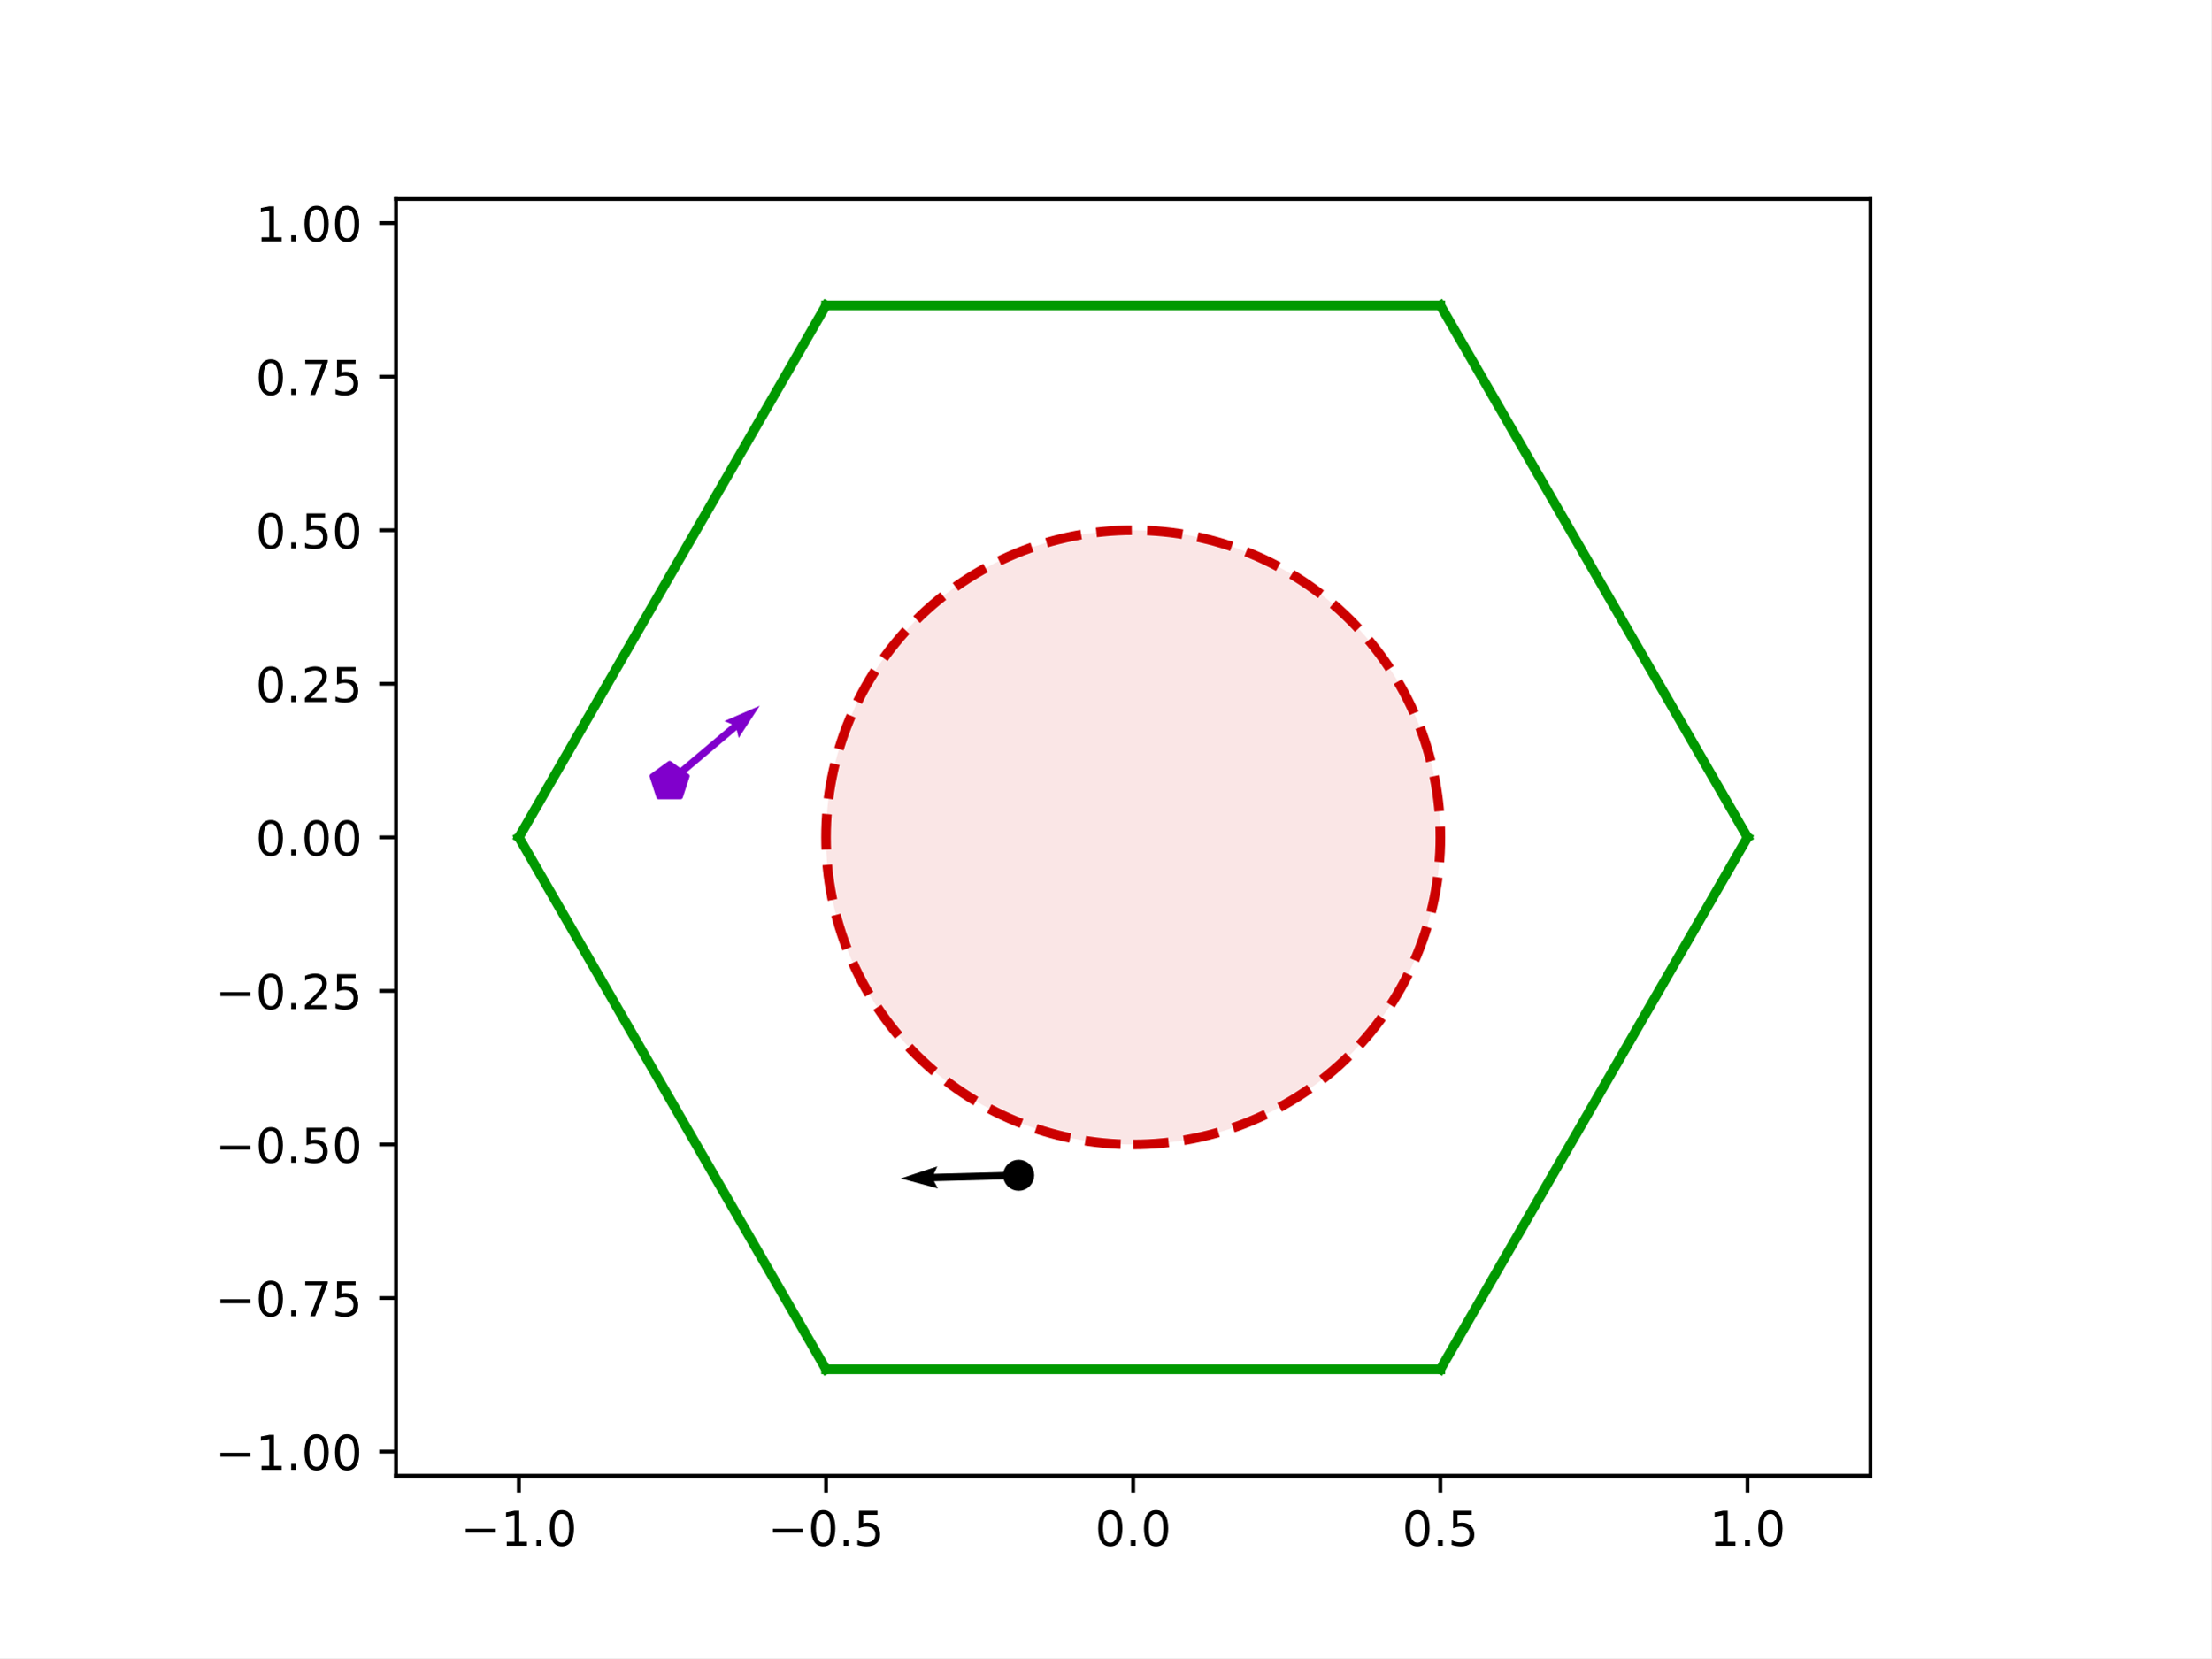
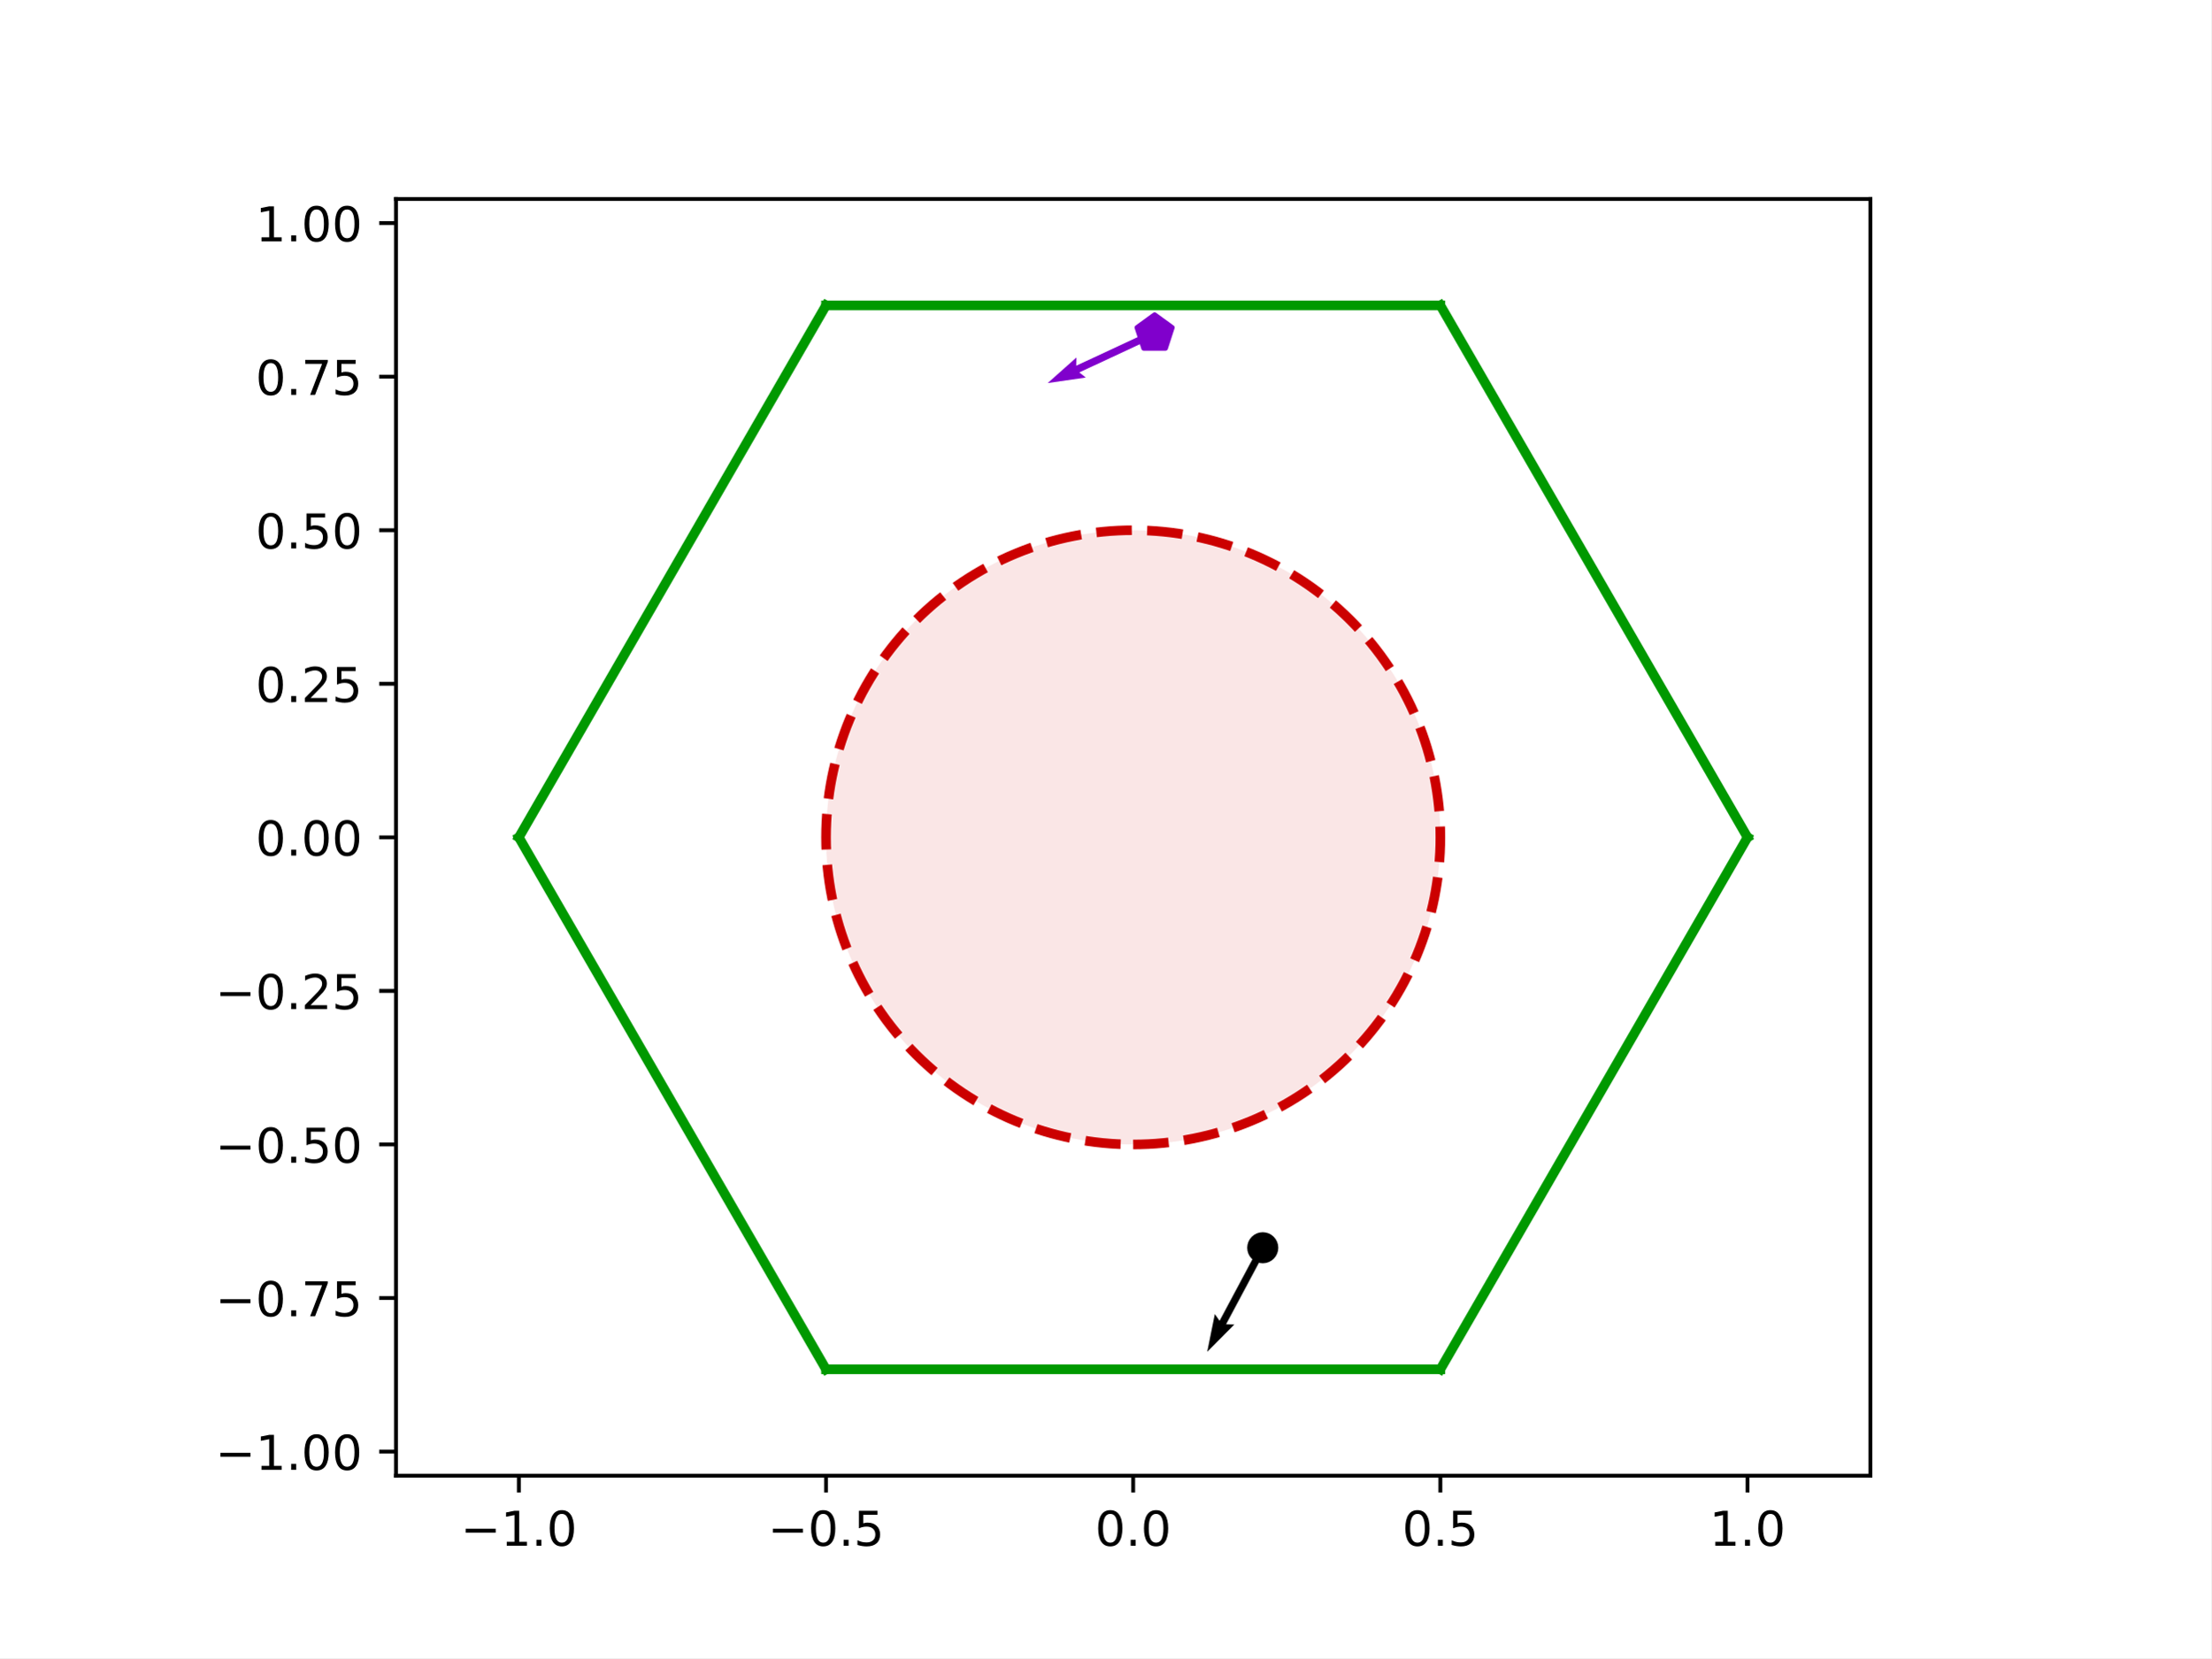
<svg xmlns="http://www.w3.org/2000/svg" xmlns:xlink="http://www.w3.org/1999/xlink" height="345.6pt" version="1.1" viewBox="0 0 460.8 345.6" width="460.8pt">
  <defs>
    <style type="text/css">
*{stroke-linecap:butt;stroke-linejoin:round;}
  </style>
  </defs>
  <g id="figure_1">
    <g id="patch_1">
      <path d="M 0 345.6  L 460.8 345.6  L 460.8 0  L 0 0  z " style="fill:#ffffff;" />
    </g>
    <g id="axes_1">
      <g id="patch_2">
        <path d="M 82.52 307.584  L 389.8 307.584  L 389.8 41.472  L 82.52 41.472  z " style="fill:#ffffff;" />
      </g>
      <g id="PathCollection_1">
        <defs>
-           <path d="M 0 2.739  C 0.726 2.739 1.423 2.45 1.936 1.936  C 2.45 1.423 2.739 0.726 2.739 0  C 2.739 -0.726 2.45 -1.423 1.936 -1.936  C 1.423 -2.45 0.726 -2.739 0 -2.739  C -0.726 -2.739 -1.423 -2.45 -1.936 -1.936  C -2.45 -1.423 -2.739 -0.726 -2.739 0  C -2.739 0.726 -2.45 1.423 -1.936 1.936  C -1.423 2.45 -0.726 2.739 0 2.739  z " id="ma1fc1017d5" style="stroke:#000000;" />
+           <path d="M 0 2.739  C 0.726 2.739 1.423 2.45 1.936 1.936  C 2.45 1.423 2.739 0.726 2.739 0  C 2.739 -0.726 2.45 -1.423 1.936 -1.936  C 1.423 -2.45 0.726 -2.739 0 -2.739  C -0.726 -2.739 -1.423 -2.45 -1.936 -1.936  C -2.45 -1.423 -2.739 -0.726 -2.739 0  C -2.739 0.726 -2.45 1.423 -1.936 1.936  C -1.423 2.45 -0.726 2.739 0 2.739  z " id="mc7f59e2af0" style="stroke:#000000;" />
        </defs>
-         <g clip-path="url(#p1151921d47)">
-           <use style="stroke:#000000;" x="212.292" xlink:href="#ma1fc1017d5" y="244.964" />
+         <g clip-path="url(#pfc852ffa9d)">
+           <use style="stroke:#000000;" x="263.161" xlink:href="#mc7f59e2af0" y="260.074" />
        </g>
      </g>
      <g id="Quiver_1">
-         <path clip-path="url(#p1151921d47)" d="M 212.313 245.732  L 194.651 246.204  L 195.46 247.72  L 187.719 245.621  L 195.337 243.112  L 194.61 244.668  L 212.272 244.196  L 212.313 245.732  " />
+         <path clip-path="url(#pfc852ffa9d)" d="M 263.839 260.436  L 255.521 276.024  L 257.238 276.069  L 251.588 281.762  L 253.172 273.899  L 254.165 275.3  L 262.484 259.712  L 263.839 260.436  " />
      </g>
      <g id="PathCollection_2">
        <defs>
-           <path d="M 0 -3.873  L -3.683 -1.197  L -2.276 3.133  L 2.276 3.133  L 3.683 -1.197  z " id="m26b3611d94" style="stroke:#8000cc;" />
+           <path d="M 0 -3.873  L -3.683 -1.197  L -2.276 3.133  L 2.276 3.133  L 3.683 -1.197  z " id="m9d5b605264" style="stroke:#8000cc;" />
        </defs>
-         <g clip-path="url(#p1151921d47)">
-           <use style="fill:#8000cc;stroke:#8000cc;" x="139.542" xlink:href="#m26b3611d94" y="162.956" />
+         <g clip-path="url(#pfc852ffa9d)">
+           <use style="fill:#8000cc;stroke:#8000cc;" x="240.624" xlink:href="#m9d5b605264" y="69.463" />
        </g>
      </g>
      <g id="Quiver_2">
-         <path clip-path="url(#p1151921d47)" d="M 139.046 162.369  L 152.547 150.971  L 150.969 150.292  L 158.325 147.097  L 153.942 153.814  L 153.538 152.144  L 140.038 163.543  L 139.046 162.369  " style="fill:#8000cc;" />
+         <path clip-path="url(#pfc852ffa9d)" d="M 240.949 70.159  L 224.931 77.616  L 226.276 78.685  L 218.339 79.838  L 224.33 74.507  L 224.282 76.224  L 240.3 68.767  L 240.949 70.159  " style="fill:#8000cc;" />
      </g>
      <g id="patch_3">
-         <path clip-path="url(#p1151921d47)" d="M 236.16 238.545  C 253.137 238.545 269.422 231.799 281.427 219.795  C 293.431 207.79 300.177 191.505 300.177 174.528  C 300.177 157.551 293.431 141.266 281.427 129.261  C 269.422 117.257 253.137 110.511 236.16 110.511  C 219.183 110.511 202.898 117.257 190.893 129.261  C 178.889 141.266 172.143 157.551 172.143 174.528  C 172.143 191.505 178.889 207.79 190.893 219.795  C 202.898 231.799 219.183 238.545 236.16 238.545  z " style="fill:#cc0000;fill-opacity:0.1;stroke:#cc0000;stroke-dasharray:7.4,3.2;stroke-dashoffset:0;stroke-linejoin:miter;stroke-width:2;" />
+         <path clip-path="url(#pfc852ffa9d)" d="M 236.16 238.545  C 253.137 238.545 269.422 231.799 281.427 219.795  C 293.431 207.79 300.177 191.505 300.177 174.528  C 300.177 157.551 293.431 141.266 281.427 129.261  C 269.422 117.257 253.137 110.511 236.16 110.511  C 219.183 110.511 202.898 117.257 190.893 129.261  C 178.889 141.266 172.143 157.551 172.143 174.528  C 172.143 191.505 178.889 207.79 190.893 219.795  C 202.898 231.799 219.183 238.545 236.16 238.545  z " style="fill:#cc0000;fill-opacity:0.1;stroke:#cc0000;stroke-dasharray:7.4,3.2;stroke-dashoffset:0;stroke-linejoin:miter;stroke-width:2;" />
      </g>
      <g id="matplotlib.axis_1">
        <g id="xtick_1">
          <g id="line2d_1">
            <defs>
-               <path d="M 0 0  L 0 3.5  " id="ma871461a8f" style="stroke:#000000;stroke-width:0.8;" />
-             </defs>
-             <g>
-               <use style="stroke:#000000;stroke-width:0.8;" x="108.127" xlink:href="#ma871461a8f" y="307.584" />
+               <path d="M 0 0  L 0 3.5  " id="m136d98840f" style="stroke:#000000;stroke-width:0.8;" />
+             </defs>
+             <g>
+               <use style="stroke:#000000;stroke-width:0.8;" x="108.127" xlink:href="#m136d98840f" y="307.584" />
            </g>
          </g>
          <g id="text_1">
            <defs>
              <path d="M 10.594 35.5  L 73.188 35.5  L 73.188 27.203  L 10.594 27.203  z " id="DejaVuSans-2212" />
              <path d="M 12.406 8.297  L 28.516 8.297  L 28.516 63.922  L 10.984 60.406  L 10.984 69.391  L 28.422 72.906  L 38.281 72.906  L 38.281 8.297  L 54.391 8.297  L 54.391 0  L 12.406 0  z " id="DejaVuSans-31" />
              <path d="M 10.688 12.406  L 21 12.406  L 21 0  L 10.688 0  z " id="DejaVuSans-2e" />
              <path d="M 31.781 66.406  Q 24.172 66.406 20.328 58.906  Q 16.5 51.422 16.5 36.375  Q 16.5 21.391 20.328 13.891  Q 24.172 6.391 31.781 6.391  Q 39.453 6.391 43.281 13.891  Q 47.125 21.391 47.125 36.375  Q 47.125 51.422 43.281 58.906  Q 39.453 66.406 31.781 66.406  z M 31.781 74.219  Q 44.047 74.219 50.516 64.516  Q 56.984 54.828 56.984 36.375  Q 56.984 17.969 50.516 8.266  Q 44.047 -1.422 31.781 -1.422  Q 19.531 -1.422 13.062 8.266  Q 6.594 17.969 6.594 36.375  Q 6.594 54.828 13.062 64.516  Q 19.531 74.219 31.781 74.219  z " id="DejaVuSans-30" />
            </defs>
            <g transform="translate(95.9854 322.1824)scale(0.1 -0.1)">
              <use xlink:href="#DejaVuSans-2212" />
              <use x="83.789" xlink:href="#DejaVuSans-31" />
              <use x="147.412" xlink:href="#DejaVuSans-2e" />
              <use x="179.199" xlink:href="#DejaVuSans-30" />
            </g>
          </g>
        </g>
        <g id="xtick_2">
          <g id="line2d_2">
            <g>
-               <use style="stroke:#000000;stroke-width:0.8;" x="172.143" xlink:href="#ma871461a8f" y="307.584" />
+               <use style="stroke:#000000;stroke-width:0.8;" x="172.143" xlink:href="#m136d98840f" y="307.584" />
            </g>
          </g>
          <g id="text_2">
            <defs>
              <path d="M 10.797 72.906  L 49.516 72.906  L 49.516 64.594  L 19.828 64.594  L 19.828 46.734  Q 21.969 47.469 24.109 47.828  Q 26.266 48.188 28.422 48.188  Q 40.625 48.188 47.75 41.5  Q 54.891 34.812 54.891 23.391  Q 54.891 11.625 47.562 5.094  Q 40.234 -1.422 26.906 -1.422  Q 22.312 -1.422 17.547 -0.641  Q 12.797 0.141 7.719 1.703  L 7.719 11.625  Q 12.109 9.234 16.797 8.062  Q 21.484 6.891 26.703 6.891  Q 35.156 6.891 40.078 11.328  Q 45.016 15.766 45.016 23.391  Q 45.016 31 40.078 35.438  Q 35.156 39.891 26.703 39.891  Q 22.75 39.891 18.812 39.016  Q 14.891 38.141 10.797 36.281  z " id="DejaVuSans-35" />
            </defs>
            <g transform="translate(160.002 322.1824)scale(0.1 -0.1)">
              <use xlink:href="#DejaVuSans-2212" />
              <use x="83.789" xlink:href="#DejaVuSans-30" />
              <use x="147.412" xlink:href="#DejaVuSans-2e" />
              <use x="179.199" xlink:href="#DejaVuSans-35" />
            </g>
          </g>
        </g>
        <g id="xtick_3">
          <g id="line2d_3">
            <g>
-               <use style="stroke:#000000;stroke-width:0.8;" x="236.16" xlink:href="#ma871461a8f" y="307.584" />
+               <use style="stroke:#000000;stroke-width:0.8;" x="236.16" xlink:href="#m136d98840f" y="307.584" />
            </g>
          </g>
          <g id="text_3">
            <g transform="translate(228.2084 322.1824)scale(0.1 -0.1)">
              <use xlink:href="#DejaVuSans-30" />
              <use x="63.623" xlink:href="#DejaVuSans-2e" />
              <use x="95.41" xlink:href="#DejaVuSans-30" />
            </g>
          </g>
        </g>
        <g id="xtick_4">
          <g id="line2d_4">
            <g>
-               <use style="stroke:#000000;stroke-width:0.8;" x="300.177" xlink:href="#ma871461a8f" y="307.584" />
+               <use style="stroke:#000000;stroke-width:0.8;" x="300.177" xlink:href="#m136d98840f" y="307.584" />
            </g>
          </g>
          <g id="text_4">
            <g transform="translate(292.225 322.1824)scale(0.1 -0.1)">
              <use xlink:href="#DejaVuSans-30" />
              <use x="63.623" xlink:href="#DejaVuSans-2e" />
              <use x="95.41" xlink:href="#DejaVuSans-35" />
            </g>
          </g>
        </g>
        <g id="xtick_5">
          <g id="line2d_5">
            <g>
-               <use style="stroke:#000000;stroke-width:0.8;" x="364.193" xlink:href="#ma871461a8f" y="307.584" />
+               <use style="stroke:#000000;stroke-width:0.8;" x="364.193" xlink:href="#m136d98840f" y="307.584" />
            </g>
          </g>
          <g id="text_5">
            <g transform="translate(356.2416 322.1824)scale(0.1 -0.1)">
              <use xlink:href="#DejaVuSans-31" />
              <use x="63.623" xlink:href="#DejaVuSans-2e" />
              <use x="95.41" xlink:href="#DejaVuSans-30" />
            </g>
          </g>
        </g>
      </g>
      <g id="matplotlib.axis_2">
        <g id="ytick_1">
          <g id="line2d_6">
            <defs>
-               <path d="M 0 0  L -3.5 0  " id="mc89514c8ea" style="stroke:#000000;stroke-width:0.8;" />
-             </defs>
-             <g>
-               <use style="stroke:#000000;stroke-width:0.8;" x="82.52" xlink:href="#mc89514c8ea" y="302.561" />
+               <path d="M 0 0  L -3.5 0  " id="mb2d171f699" style="stroke:#000000;stroke-width:0.8;" />
+             </defs>
+             <g>
+               <use style="stroke:#000000;stroke-width:0.8;" x="82.52" xlink:href="#mb2d171f699" y="302.561" />
            </g>
          </g>
          <g id="text_6">
            <g transform="translate(44.87485 306.3604)scale(0.1 -0.1)">
              <use xlink:href="#DejaVuSans-2212" />
              <use x="83.789" xlink:href="#DejaVuSans-31" />
              <use x="147.412" xlink:href="#DejaVuSans-2e" />
              <use x="179.199" xlink:href="#DejaVuSans-30" />
              <use x="242.822" xlink:href="#DejaVuSans-30" />
            </g>
          </g>
        </g>
        <g id="ytick_2">
          <g id="line2d_7">
            <g>
-               <use style="stroke:#000000;stroke-width:0.8;" x="82.52" xlink:href="#mc89514c8ea" y="270.553" />
+               <use style="stroke:#000000;stroke-width:0.8;" x="82.52" xlink:href="#mb2d171f699" y="270.553" />
            </g>
          </g>
          <g id="text_7">
            <defs>
              <path d="M 8.203 72.906  L 55.078 72.906  L 55.078 68.703  L 28.609 0  L 18.312 0  L 43.219 64.594  L 8.203 64.594  z " id="DejaVuSans-37" />
            </defs>
            <g transform="translate(44.87485 274.3521)scale(0.1 -0.1)">
              <use xlink:href="#DejaVuSans-2212" />
              <use x="83.789" xlink:href="#DejaVuSans-30" />
              <use x="147.412" xlink:href="#DejaVuSans-2e" />
              <use x="179.199" xlink:href="#DejaVuSans-37" />
              <use x="242.822" xlink:href="#DejaVuSans-35" />
            </g>
          </g>
        </g>
        <g id="ytick_3">
          <g id="line2d_8">
            <g>
-               <use style="stroke:#000000;stroke-width:0.8;" x="82.52" xlink:href="#mc89514c8ea" y="238.545" />
+               <use style="stroke:#000000;stroke-width:0.8;" x="82.52" xlink:href="#mb2d171f699" y="238.545" />
            </g>
          </g>
          <g id="text_8">
            <g transform="translate(44.87485 242.3438)scale(0.1 -0.1)">
              <use xlink:href="#DejaVuSans-2212" />
              <use x="83.789" xlink:href="#DejaVuSans-30" />
              <use x="147.412" xlink:href="#DejaVuSans-2e" />
              <use x="179.199" xlink:href="#DejaVuSans-35" />
              <use x="242.822" xlink:href="#DejaVuSans-30" />
            </g>
          </g>
        </g>
        <g id="ytick_4">
          <g id="line2d_9">
            <g>
-               <use style="stroke:#000000;stroke-width:0.8;" x="82.52" xlink:href="#mc89514c8ea" y="206.536" />
+               <use style="stroke:#000000;stroke-width:0.8;" x="82.52" xlink:href="#mb2d171f699" y="206.536" />
            </g>
          </g>
          <g id="text_9">
            <defs>
              <path d="M 19.188 8.297  L 53.609 8.297  L 53.609 0  L 7.328 0  L 7.328 8.297  Q 12.938 14.109 22.625 23.891  Q 32.328 33.688 34.812 36.531  Q 39.547 41.844 41.422 45.531  Q 43.312 49.219 43.312 52.781  Q 43.312 58.594 39.234 62.25  Q 35.156 65.922 28.609 65.922  Q 23.969 65.922 18.812 64.312  Q 13.672 62.703 7.812 59.422  L 7.812 69.391  Q 13.766 71.781 18.938 73  Q 24.125 74.219 28.422 74.219  Q 39.75 74.219 46.484 68.547  Q 53.219 62.891 53.219 53.422  Q 53.219 48.922 51.531 44.891  Q 49.859 40.875 45.406 35.406  Q 44.188 33.984 37.641 27.219  Q 31.109 20.453 19.188 8.297  z " id="DejaVuSans-32" />
            </defs>
            <g transform="translate(44.87485 210.3355)scale(0.1 -0.1)">
              <use xlink:href="#DejaVuSans-2212" />
              <use x="83.789" xlink:href="#DejaVuSans-30" />
              <use x="147.412" xlink:href="#DejaVuSans-2e" />
              <use x="179.199" xlink:href="#DejaVuSans-32" />
              <use x="242.822" xlink:href="#DejaVuSans-35" />
            </g>
          </g>
        </g>
        <g id="ytick_5">
          <g id="line2d_10">
            <g>
-               <use style="stroke:#000000;stroke-width:0.8;" x="82.52" xlink:href="#mc89514c8ea" y="174.528" />
+               <use style="stroke:#000000;stroke-width:0.8;" x="82.52" xlink:href="#mb2d171f699" y="174.528" />
            </g>
          </g>
          <g id="text_10">
            <g transform="translate(53.25454 178.3272)scale(0.1 -0.1)">
              <use xlink:href="#DejaVuSans-30" />
              <use x="63.623" xlink:href="#DejaVuSans-2e" />
              <use x="95.41" xlink:href="#DejaVuSans-30" />
              <use x="159.033" xlink:href="#DejaVuSans-30" />
            </g>
          </g>
        </g>
        <g id="ytick_6">
          <g id="line2d_11">
            <g>
-               <use style="stroke:#000000;stroke-width:0.8;" x="82.52" xlink:href="#mc89514c8ea" y="142.52" />
+               <use style="stroke:#000000;stroke-width:0.8;" x="82.52" xlink:href="#mb2d171f699" y="142.52" />
            </g>
          </g>
          <g id="text_11">
            <g transform="translate(53.25454 146.3189)scale(0.1 -0.1)">
              <use xlink:href="#DejaVuSans-30" />
              <use x="63.623" xlink:href="#DejaVuSans-2e" />
              <use x="95.41" xlink:href="#DejaVuSans-32" />
              <use x="159.033" xlink:href="#DejaVuSans-35" />
            </g>
          </g>
        </g>
        <g id="ytick_7">
          <g id="line2d_12">
            <g>
-               <use style="stroke:#000000;stroke-width:0.8;" x="82.52" xlink:href="#mc89514c8ea" y="110.511" />
+               <use style="stroke:#000000;stroke-width:0.8;" x="82.52" xlink:href="#mb2d171f699" y="110.511" />
            </g>
          </g>
          <g id="text_12">
            <g transform="translate(53.25454 114.3106)scale(0.1 -0.1)">
              <use xlink:href="#DejaVuSans-30" />
              <use x="63.623" xlink:href="#DejaVuSans-2e" />
              <use x="95.41" xlink:href="#DejaVuSans-35" />
              <use x="159.033" xlink:href="#DejaVuSans-30" />
            </g>
          </g>
        </g>
        <g id="ytick_8">
          <g id="line2d_13">
            <g>
-               <use style="stroke:#000000;stroke-width:0.8;" x="82.52" xlink:href="#mc89514c8ea" y="78.503" />
+               <use style="stroke:#000000;stroke-width:0.8;" x="82.52" xlink:href="#mb2d171f699" y="78.503" />
            </g>
          </g>
          <g id="text_13">
            <g transform="translate(53.25454 82.30232)scale(0.1 -0.1)">
              <use xlink:href="#DejaVuSans-30" />
              <use x="63.623" xlink:href="#DejaVuSans-2e" />
              <use x="95.41" xlink:href="#DejaVuSans-37" />
              <use x="159.033" xlink:href="#DejaVuSans-35" />
            </g>
          </g>
        </g>
        <g id="ytick_9">
          <g id="line2d_14">
            <g>
-               <use style="stroke:#000000;stroke-width:0.8;" x="82.52" xlink:href="#mc89514c8ea" y="46.495" />
+               <use style="stroke:#000000;stroke-width:0.8;" x="82.52" xlink:href="#mb2d171f699" y="46.495" />
            </g>
          </g>
          <g id="text_14">
            <g transform="translate(53.25454 50.29402)scale(0.1 -0.1)">
              <use xlink:href="#DejaVuSans-31" />
              <use x="63.623" xlink:href="#DejaVuSans-2e" />
              <use x="95.41" xlink:href="#DejaVuSans-30" />
              <use x="159.033" xlink:href="#DejaVuSans-30" />
            </g>
          </g>
        </g>
      </g>
      <g id="line2d_15">
-         <path clip-path="url(#p1151921d47)" d="M 300.177 63.648  L 172.143 63.648  " style="fill:none;stroke:#009900;stroke-linecap:square;stroke-width:2;" />
+         <path clip-path="url(#pfc852ffa9d)" d="M 300.177 63.648  L 172.143 63.648  " style="fill:none;stroke:#009900;stroke-linecap:square;stroke-width:2;" />
      </g>
      <g id="line2d_16">
-         <path clip-path="url(#p1151921d47)" d="M 172.143 63.648  L 108.127 174.528  " style="fill:none;stroke:#009900;stroke-linecap:square;stroke-width:2;" />
+         <path clip-path="url(#pfc852ffa9d)" d="M 172.143 63.648  L 108.127 174.528  " style="fill:none;stroke:#009900;stroke-linecap:square;stroke-width:2;" />
      </g>
      <g id="line2d_17">
-         <path clip-path="url(#p1151921d47)" d="M 108.127 174.528  L 172.143 285.408  " style="fill:none;stroke:#009900;stroke-linecap:square;stroke-width:2;" />
+         <path clip-path="url(#pfc852ffa9d)" d="M 108.127 174.528  L 172.143 285.408  " style="fill:none;stroke:#009900;stroke-linecap:square;stroke-width:2;" />
      </g>
      <g id="line2d_18">
-         <path clip-path="url(#p1151921d47)" d="M 172.143 285.408  L 300.177 285.408  " style="fill:none;stroke:#009900;stroke-linecap:square;stroke-width:2;" />
+         <path clip-path="url(#pfc852ffa9d)" d="M 172.143 285.408  L 300.177 285.408  " style="fill:none;stroke:#009900;stroke-linecap:square;stroke-width:2;" />
      </g>
      <g id="line2d_19">
-         <path clip-path="url(#p1151921d47)" d="M 300.177 285.408  L 364.193 174.528  " style="fill:none;stroke:#009900;stroke-linecap:square;stroke-width:2;" />
+         <path clip-path="url(#pfc852ffa9d)" d="M 300.177 285.408  L 364.193 174.528  " style="fill:none;stroke:#009900;stroke-linecap:square;stroke-width:2;" />
      </g>
      <g id="line2d_20">
-         <path clip-path="url(#p1151921d47)" d="M 364.193 174.528  L 300.177 63.648  " style="fill:none;stroke:#009900;stroke-linecap:square;stroke-width:2;" />
+         <path clip-path="url(#pfc852ffa9d)" d="M 364.193 174.528  L 300.177 63.648  " style="fill:none;stroke:#009900;stroke-linecap:square;stroke-width:2;" />
      </g>
      <g id="patch_4">
        <path d="M 82.52 307.584  L 82.52 41.472  " style="fill:none;stroke:#000000;stroke-linecap:square;stroke-linejoin:miter;stroke-width:0.8;" />
      </g>
      <g id="patch_5">
        <path d="M 389.8 307.584  L 389.8 41.472  " style="fill:none;stroke:#000000;stroke-linecap:square;stroke-linejoin:miter;stroke-width:0.8;" />
      </g>
      <g id="patch_6">
        <path d="M 82.52 307.584  L 389.8 307.584  " style="fill:none;stroke:#000000;stroke-linecap:square;stroke-linejoin:miter;stroke-width:0.8;" />
      </g>
      <g id="patch_7">
        <path d="M 82.52 41.472  L 389.8 41.472  " style="fill:none;stroke:#000000;stroke-linecap:square;stroke-linejoin:miter;stroke-width:0.8;" />
      </g>
    </g>
  </g>
  <defs>
-     <clipPath id="p1151921d47">
+     <clipPath id="pfc852ffa9d">
      <rect height="266.112" width="307.28" x="82.52" y="41.472" />
    </clipPath>
  </defs>
</svg>
